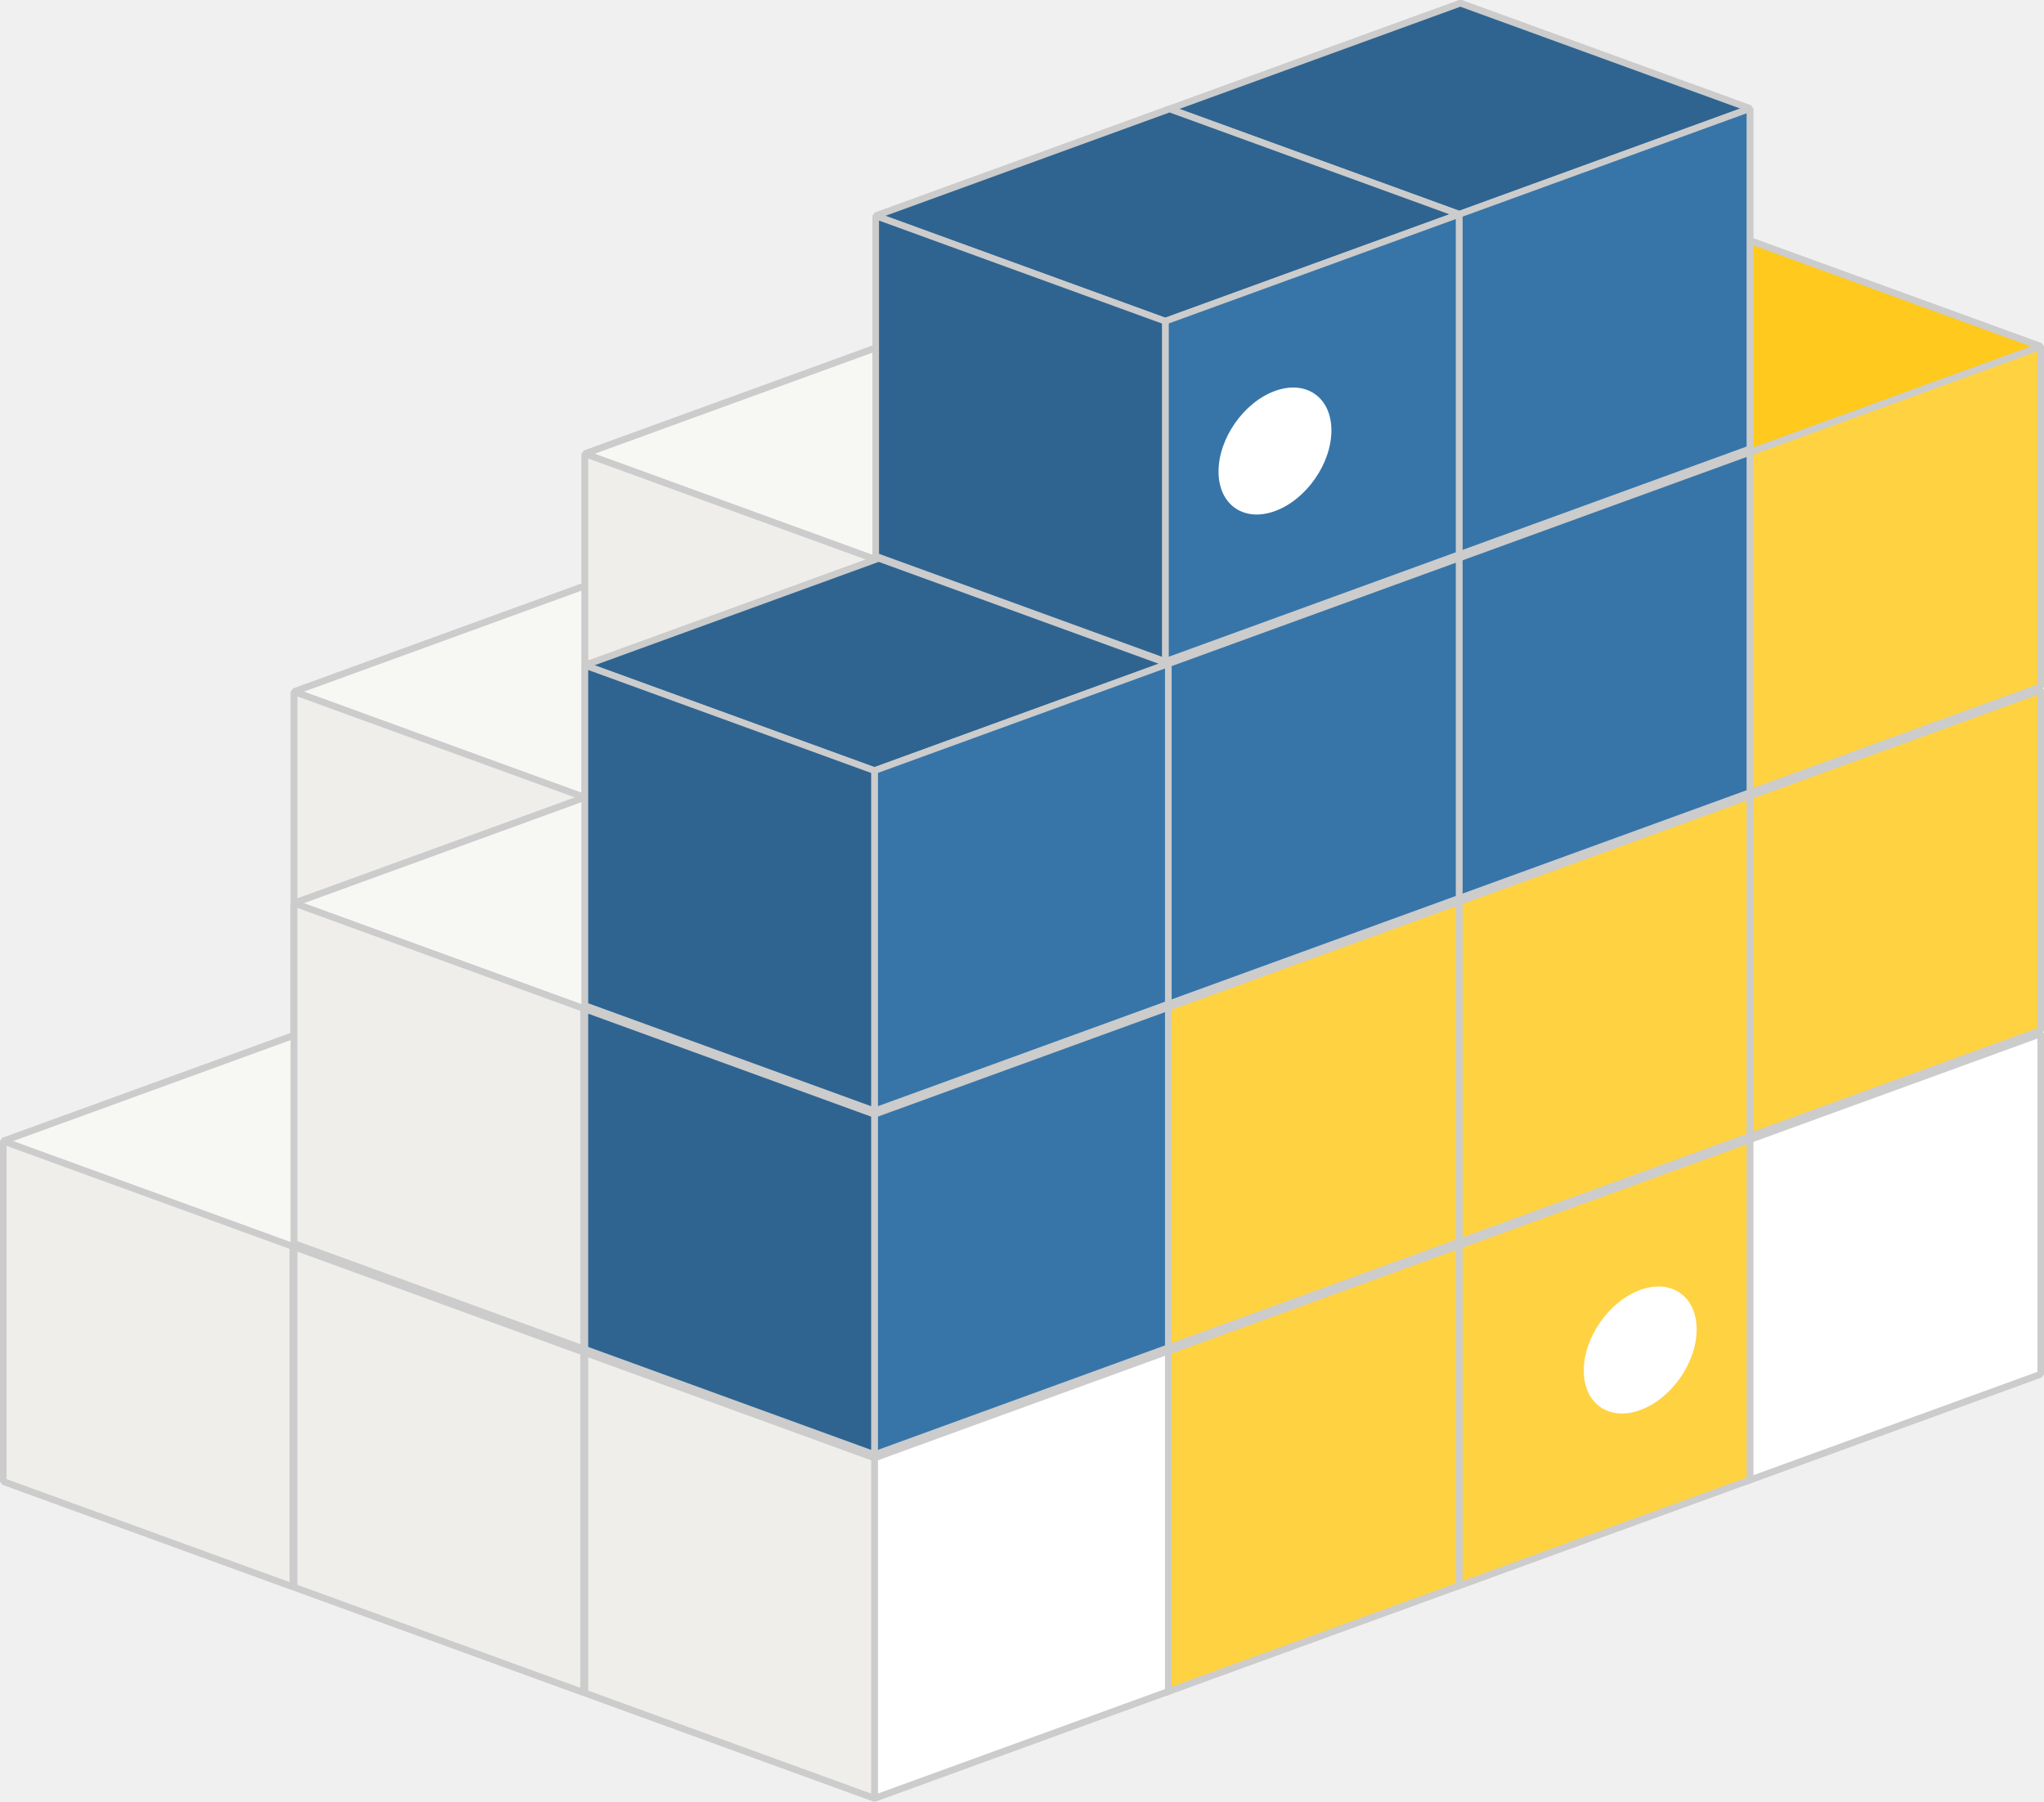
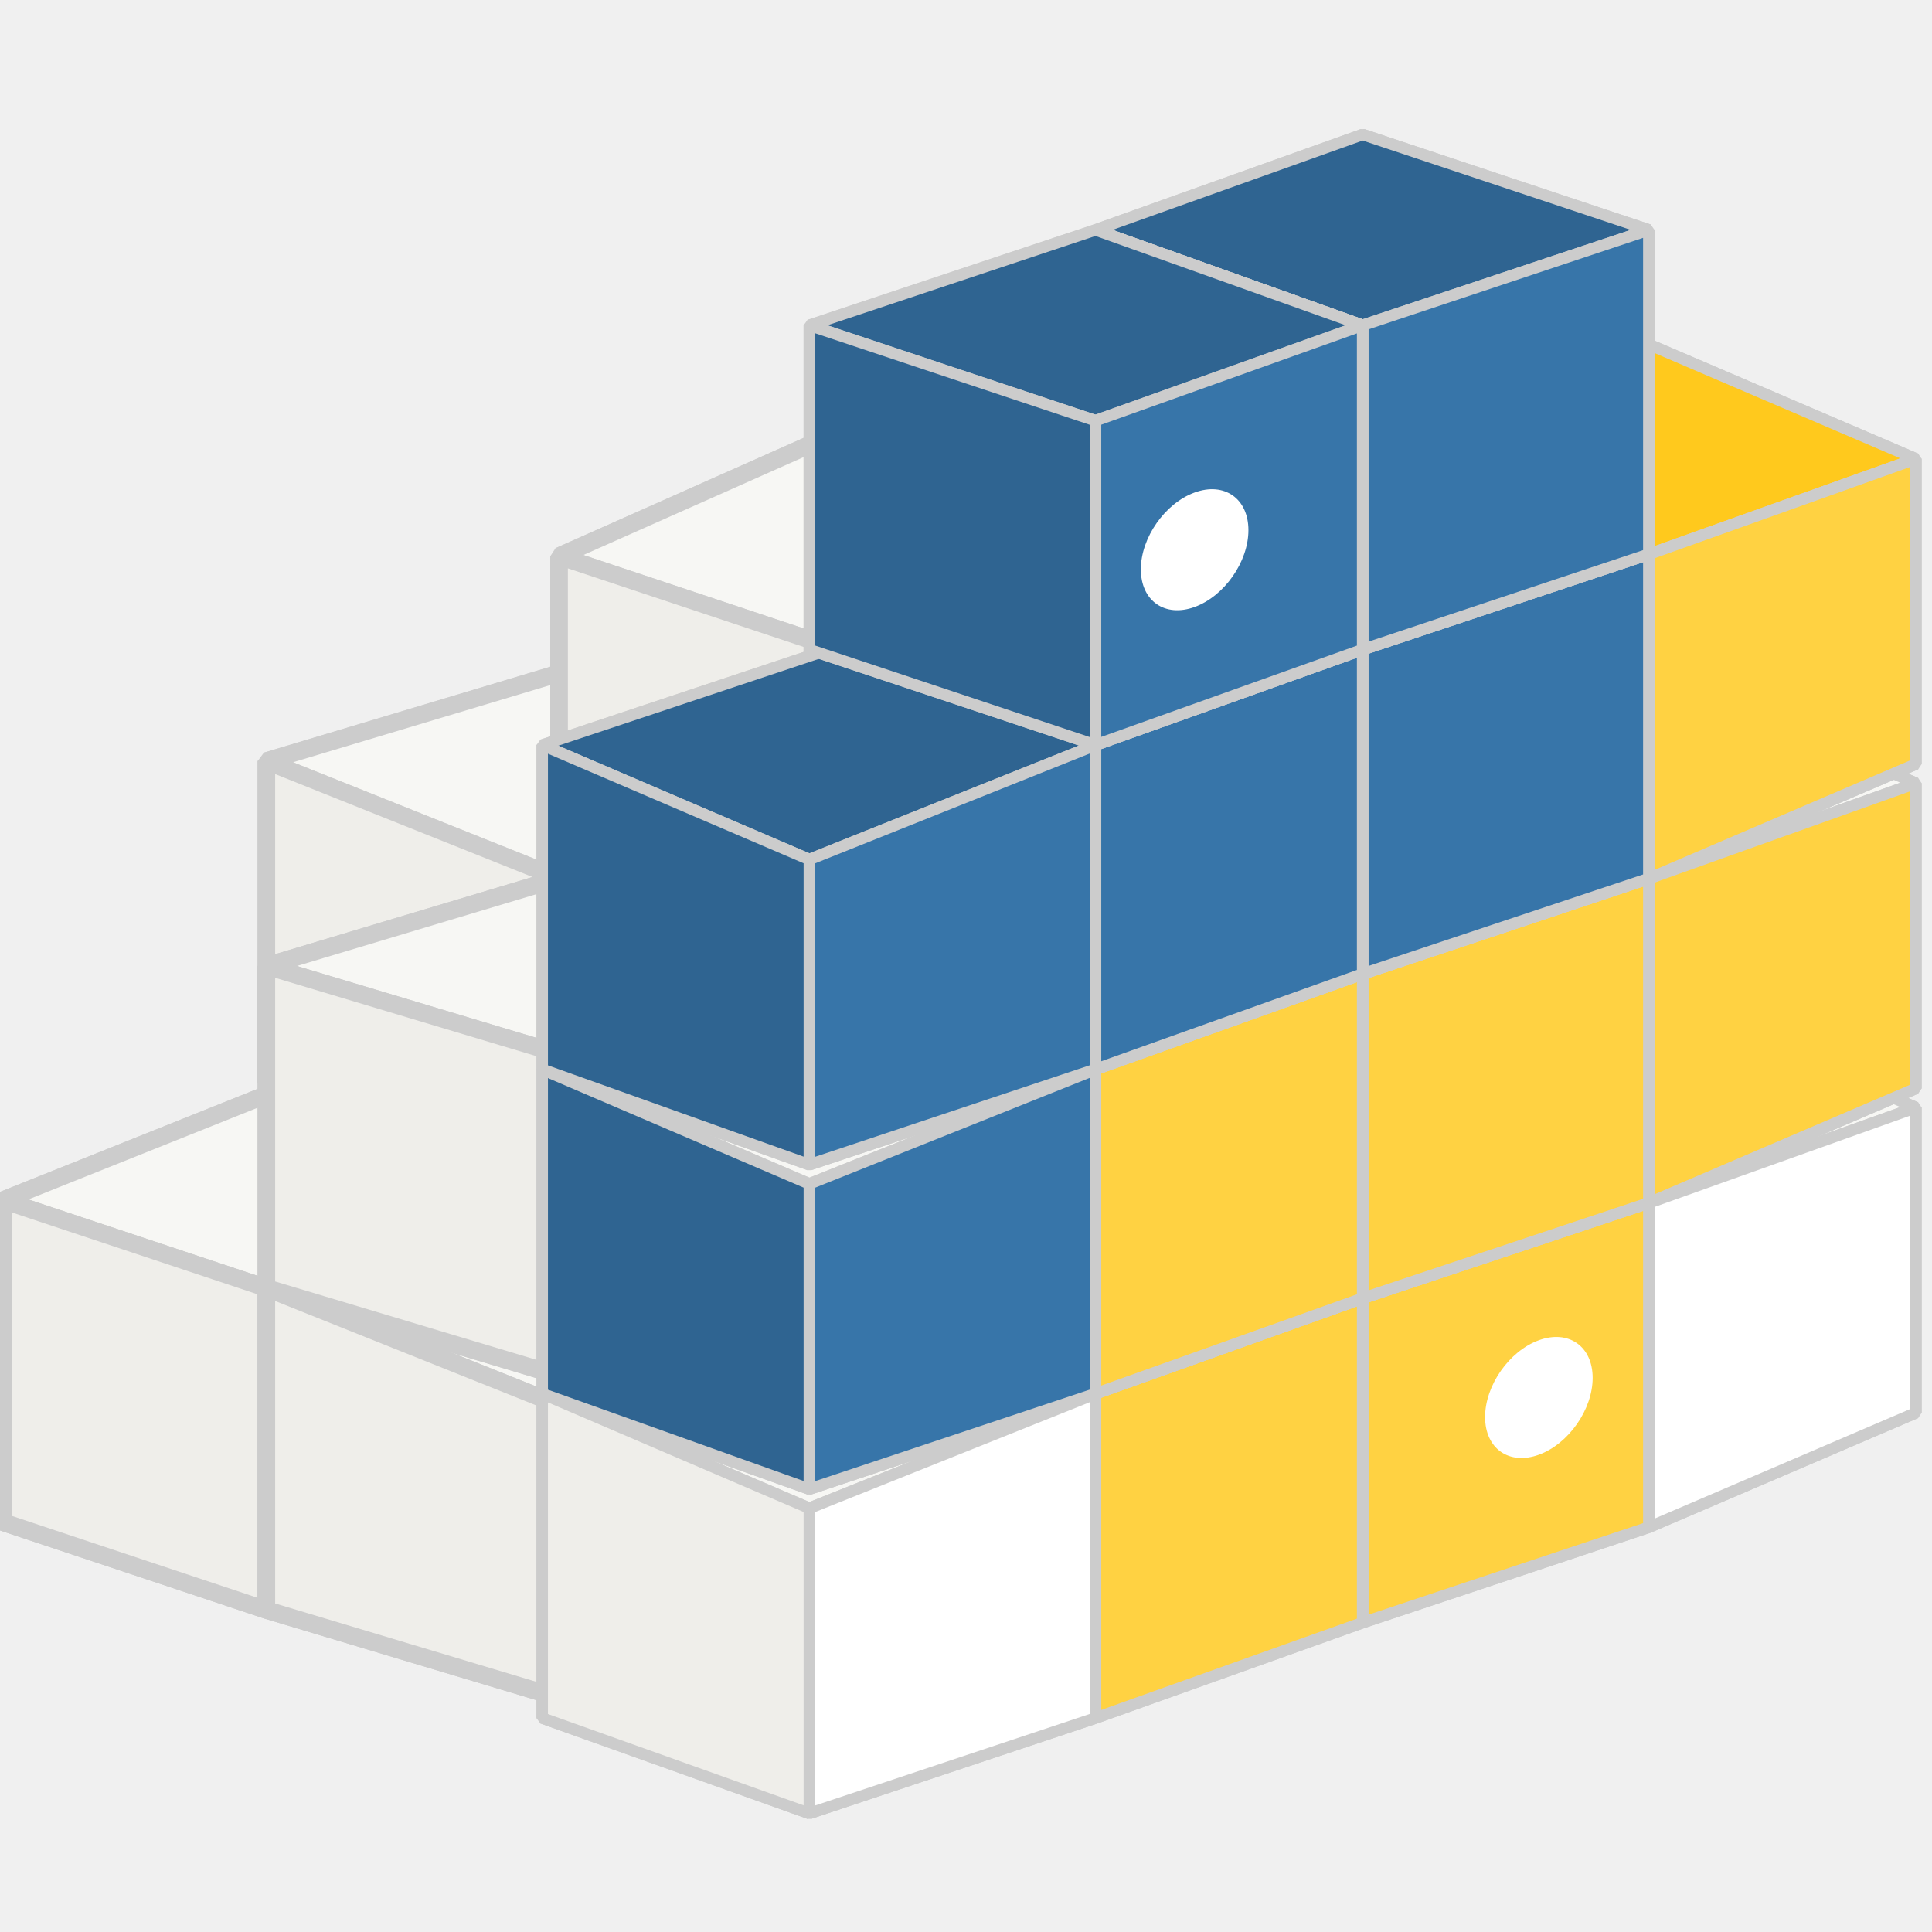
- <svg xmlns="http://www.w3.org/2000/svg" width="65.812" height="58" viewBox="0 0 65.812 58">
-   <style>path{stroke:#ccc;stroke-width:0.073;stroke-linejoin:bevel;}</style>
-   <g transform="translate(-102.2364,-759.894)">
-     <g transform="matrix(0.5993102,0,0,0.5993102,-87.82932,346.0436)">
-       <g transform="translate(-2257.228,-96.96281)">
-         <g transform="matrix(4.884505,0,0,4.884505,3516.08,527.1875)">
-           <path fill="#e9e9ff" d="m -186.329,59.726 3.185,1.159 0,3.743 -3.185,-1.159 z" />
-           <path fill="#353564" d="m -189.561,60.903 0,3.743 3.232,-1.176 0,-3.743 z" />
-           <path fill="#afafde" d="m -189.561,64.646 3.185,1.159 3.232,-1.176 -3.185,-1.159 z" />
-           <path d="m -189.561,60.903 3.185,1.159 3.232,-1.176 -3.185,-1.159 z" fill="#f7f7f4" />
-           <path d="m -186.376,62.062 0,3.743 3.232,-1.176 0,-3.743 z" fill="#fff" />
-           <path d="m -189.561,60.903 3.185,1.159 0,3.743 -3.185,-1.159 z" fill="#efeeea" />
-         </g>
-         <g transform="matrix(4.884505,0,0,4.884505,3531.703,514.4047)">
-           <path fill="#e9e9ff" d="m -186.329,59.726 3.185,1.159 0,3.743 -3.185,-1.159 z" />
-           <path fill="#353564" d="m -189.561,60.903 0,3.743 3.232,-1.176 0,-3.743 z" />
-           <path fill="#afafde" d="m -189.561,64.646 3.185,1.159 3.232,-1.176 -3.185,-1.159 z" />
-           <path fill="#f7f7f4" d="m -189.561,60.903 3.185,1.159 3.232,-1.176 -3.185,-1.159 z" />
-           <path fill="#fff" d="m -186.376,62.062 0,3.743 3.232,-1.176 0,-3.743 z" />
-           <path fill="#efeeea" d="m -189.561,60.903 3.185,1.159 0,3.743 -3.185,-1.159 z" />
-         </g>
-         <g transform="matrix(4.884505,0,0,4.884505,3500.456,551.3327)">
-           <path d="m -186.329,59.726 3.185,1.159 0,3.743 -3.185,-1.159 z" fill="#e9e9ff" />
-           <path d="m -189.561,60.903 0,3.743 3.232,-1.176 0,-3.743 z" fill="#353564" />
-           <path d="m -189.561,64.646 3.185,1.159 3.232,-1.176 -3.185,-1.159 z" fill="#afafde" />
-           <path d="m -189.561,60.903 3.185,1.159 3.232,-1.176 -3.185,-1.159 z" fill="#f7f7f4" />
-           <path d="m -186.376,62.062 0,3.743 3.232,-1.176 0,-3.743 z" fill="#fff" />
-           <path d="m -189.561,60.903 3.185,1.159 0,3.743 -3.185,-1.159 z" fill="#efeeea" />
-         </g>
-       </g>
-       <g transform="translate(-2257.228,-96.96281)">
-         <g transform="matrix(4.884505,0,0,4.884505,3516.08,557.0139)">
-           <path fill="#e9e9ff" d="m -186.329,59.726 3.185,1.159 0,3.743 -3.185,-1.159 z" />
-           <path fill="#353564" d="m -189.561,60.903 0,3.743 3.232,-1.176 0,-3.743 z" />
-           <path fill="#afafde" d="m -189.561,64.646 3.185,1.159 3.232,-1.176 -3.185,-1.159 z" />
-           <path fill="#f7f7f4" d="m -189.561,60.903 3.185,1.159 3.232,-1.176 -3.185,-1.159 z" />
-           <path fill="#fff" d="m -186.376,62.062 0,3.743 3.232,-1.176 0,-3.743 z" />
-           <path fill="#efeeea" d="m -189.561,60.903 3.185,1.159 0,3.743 -3.185,-1.159 z" />
-         </g>
-         <g transform="matrix(4.884505,0,0,4.884505,3516.08,538.5499)">
-           <path d="m -186.329,59.726 3.185,1.159 0,3.743 -3.185,-1.159 z" fill="#e9e9ff" />
-           <path d="m -189.561,60.903 0,3.743 3.232,-1.176 0,-3.743 z" fill="#353564" />
-           <path d="m -189.561,64.646 3.185,1.159 3.232,-1.176 -3.185,-1.159 z" fill="#afafde" />
-           <path d="m -189.561,60.903 3.185,1.159 3.232,-1.176 -3.185,-1.159 z" fill="#f7f7f4" />
-           <path d="m -186.376,62.062 0,3.743 3.232,-1.176 0,-3.743 z" fill="#fff" />
-           <path d="m -189.561,60.903 3.185,1.159 0,3.743 -3.185,-1.159 z" fill="#efeeea" />
-         </g>
-         <g transform="matrix(1.087536,0,0,1.087536,-234.9615,-68.93496)">
-           <g transform="matrix(4.491352,0,0,4.491352,3506.584,565.1184)">
-             <path fill="#e9e9ff" d="m -186.329,59.726 3.185,1.159 0,3.743 -3.185,-1.159 z" />
-             <path fill="#353564" d="m -189.561,60.903 0,3.743 3.232,-1.176 0,-3.743 z" />
-             <path fill="#afafde" d="m -189.561,64.646 3.185,1.159 3.232,-1.176 -3.185,-1.159 z" />
-             <path fill="#f7f7f4" d="m -189.561,60.903 3.185,1.159 3.232,-1.176 -3.185,-1.159 z" />
-             <path fill="#fff" d="m -186.376,62.062 0,3.743 3.232,-1.176 0,-3.743 z" />
-             <path fill="#efeeea" d="m -189.561,60.903 3.185,1.159 0,3.743 -3.185,-1.159 z" />
-           </g>
-           <g transform="matrix(4.491352,0,0,4.491352,3492.218,570.3424)">
-             <path fill="#e9e9ff" d="m -186.329,59.726 3.185,1.159 0,3.743 -3.185,-1.159 z" />
-             <path fill="#353564" d="m -189.561,60.903 0,3.743 3.232,-1.176 0,-3.743 z" />
-             <path fill="#afafde" d="m -189.561,64.646 3.185,1.159 3.232,-1.176 -3.185,-1.159 z" />
-             <path fill="#f7f7f4" d="m -189.561,60.903 3.185,1.159 3.232,-1.176 -3.185,-1.159 z" />
-             <path fill="#ffd242" d="m -186.376,62.062 0,3.743 3.232,-1.176 0,-3.743 z" />
-             <path fill="#efeeea" d="m -189.561,60.903 3.185,1.159 0,3.743 -3.185,-1.159 z" />
-           </g>
-           <circle transform="matrix(0.9396926,-0.3420202,0,1,0,0)" cy="1823.899" cx="2835.218" fill="#fff" r="2.967" />
-           <g transform="matrix(4.491352,0,0,4.491352,3477.852,575.5663)">
-             <path d="m -186.329,59.726 3.185,1.159 0,3.743 -3.185,-1.159 z" fill="#e9e9ff" />
-             <path d="m -189.561,60.903 0,3.743 3.232,-1.176 0,-3.743 z" fill="#353564" />
-             <path d="m -189.561,64.646 3.185,1.159 3.232,-1.176 -3.185,-1.159 z" fill="#afafde" />
-             <path d="m -189.561,60.903 3.185,1.159 3.232,-1.176 -3.185,-1.159 z" fill="#f7f7f4" />
-             <path d="m -186.376,62.062 0,3.743 3.232,-1.176 0,-3.743 z" fill="#ffd242" />
-             <path d="m -189.561,60.903 3.185,1.159 0,3.743 -3.185,-1.159 z" fill="#efeeea" />
-           </g>
-           <g transform="matrix(4.491352,0,0,4.491352,3463.486,580.7903)">
-             <path fill="#e9e9ff" d="m -186.329,59.726 3.185,1.159 0,3.743 -3.185,-1.159 z" />
-             <path fill="#353564" d="m -189.561,60.903 0,3.743 3.232,-1.176 0,-3.743 z" />
-             <path fill="#afafde" d="m -189.561,64.646 3.185,1.159 3.232,-1.176 -3.185,-1.159 z" />
-             <path fill="#f7f7f4" d="m -189.561,60.903 3.185,1.159 3.232,-1.176 -3.185,-1.159 z" />
-             <path fill="#fff" d="m -186.376,62.062 0,3.743 3.232,-1.176 0,-3.743 z" />
-             <path fill="#efeeea" d="m -189.561,60.903 3.185,1.159 0,3.743 -3.185,-1.159 z" />
-           </g>
-           <g transform="matrix(4.491352,0,0,4.491352,3506.584,548.1406)">
-             <path d="m -186.329,59.726 3.185,1.159 0,3.743 -3.185,-1.159 z" fill="#e9e9ff" />
-             <path d="m -189.561,60.903 0,3.743 3.232,-1.176 0,-3.743 z" fill="#353564" />
-             <path d="m -189.561,64.646 3.185,1.159 3.232,-1.176 -3.185,-1.159 z" fill="#afafde" />
-             <path d="m -189.561,60.903 3.185,1.159 3.232,-1.176 -3.185,-1.159 z" fill="#f7f7f4" />
-             <path d="m -186.376,62.062 0,3.743 3.232,-1.176 0,-3.743 z" fill="#ffd242" />
-             <path d="m -189.561,60.903 3.185,1.159 0,3.743 -3.185,-1.159 z" fill="#efeeea" />
-           </g>
-           <g transform="matrix(4.491352,0,0,4.491352,3506.584,531.1628)">
-             <path fill="#e9e9ff" d="m -186.329,59.726 3.185,1.159 0,3.743 -3.185,-1.159 z" />
-             <path fill="#353564" d="m -189.561,60.903 0,3.743 3.232,-1.176 0,-3.743 z" />
-             <path fill="#afafde" d="m -189.561,64.646 3.185,1.159 3.232,-1.176 -3.185,-1.159 z" />
-             <path fill="#ffc91d" d="m -189.561,60.903 3.185,1.159 3.232,-1.176 -3.185,-1.159 z" />
-             <path fill="#ffd242" d="m -186.376,62.062 0,3.743 3.232,-1.176 0,-3.743 z" />
-             <path fill="#efeeea" d="m -189.561,60.903 3.185,1.159 0,3.743 -3.185,-1.159 z" />
-           </g>
-           <g transform="matrix(4.491352,0,0,4.491352,3492.218,553.3646)">
-             <path fill="#e9e9ff" d="m -186.329,59.726 3.185,1.159 0,3.743 -3.185,-1.159 z" />
-             <path fill="#353564" d="m -189.561,60.903 0,3.743 3.232,-1.176 0,-3.743 z" />
-             <path fill="#afafde" d="m -189.561,64.646 3.185,1.159 3.232,-1.176 -3.185,-1.159 z" />
-             <path fill="#f7f7f4" d="m -189.561,60.903 3.185,1.159 3.232,-1.176 -3.185,-1.159 z" />
-             <path fill="#ffd242" d="m -186.376,62.062 0,3.743 3.232,-1.176 0,-3.743 z" />
-             <path fill="#efeeea" d="m -189.561,60.903 3.185,1.159 0,3.743 -3.185,-1.159 z" />
-           </g>
-           <g transform="matrix(4.491352,0,0,4.491352,3492.218,536.3868)">
-             <path d="m -186.329,59.726 3.185,1.159 0,3.743 -3.185,-1.159 z" fill="#e9e9ff" />
-             <path d="m -189.561,60.903 0,3.743 3.232,-1.176 0,-3.743 z" fill="#353564" />
-             <path d="m -189.561,64.646 3.185,1.159 3.232,-1.176 -3.185,-1.159 z" fill="#afafde" />
-             <path d="m -189.561,60.903 3.185,1.159 3.232,-1.176 -3.185,-1.159 z" fill="#f7f7f4" />
-             <path d="m -186.376,62.062 0,3.743 3.232,-1.176 0,-3.743 z" fill="#3775a9" />
-             <path d="m -189.561,60.903 3.185,1.159 0,3.743 -3.185,-1.159 z" fill="#efeeea" />
-           </g>
-           <g transform="matrix(4.491352,0,0,4.491352,3492.218,519.409)">
-             <path fill="#e9e9ff" d="m -186.329,59.726 3.185,1.159 0,3.743 -3.185,-1.159 z" />
-             <path fill="#353564" d="m -189.561,60.903 0,3.743 3.232,-1.176 0,-3.743 z" />
-             <path fill="#afafde" d="m -189.561,64.646 3.185,1.159 3.232,-1.176 -3.185,-1.159 z" />
-             <path fill="#2f6491" d="m -189.561,60.903 3.185,1.159 3.232,-1.176 -3.185,-1.159 z" />
-             <path fill="#3775a9" d="m -186.376,62.062 0,3.743 3.232,-1.176 0,-3.743 z" />
-             <path fill="#efeeea" d="m -189.561,60.903 3.185,1.159 0,3.743 -3.185,-1.159 z" />
-           </g>
-           <g transform="matrix(4.491352,0,0,4.491352,3477.852,558.5885)">
-             <path d="m -186.329,59.726 3.185,1.159 0,3.743 -3.185,-1.159 z" fill="#e9e9ff" />
-             <path d="m -189.561,60.903 0,3.743 3.232,-1.176 0,-3.743 z" fill="#353564" />
-             <path d="m -189.561,64.646 3.185,1.159 3.232,-1.176 -3.185,-1.159 z" fill="#afafde" />
-             <path d="m -189.561,60.903 3.185,1.159 3.232,-1.176 -3.185,-1.159 z" fill="#f7f7f4" />
-             <path d="m -186.376,62.062 0,3.743 3.232,-1.176 0,-3.743 z" fill="#ffd242" />
-             <path d="m -189.561,60.903 3.185,1.159 0,3.743 -3.185,-1.159 z" fill="#efeeea" />
-           </g>
-           <g transform="matrix(4.491352,0,0,4.491352,3477.852,541.6107)">
-             <path fill="#e9e9ff" d="m -186.329,59.726 3.185,1.159 0,3.743 -3.185,-1.159 z" />
-             <path fill="#353564" d="m -189.561,60.903 0,3.743 3.232,-1.176 0,-3.743 z" />
-             <path fill="#afafde" d="m -189.561,64.646 3.185,1.159 3.232,-1.176 -3.185,-1.159 z" />
-             <path fill="#f7f7f4" d="m -189.561,60.903 3.185,1.159 3.232,-1.176 -3.185,-1.159 z" />
-             <path fill="#3775a9" d="m -186.376,62.062 0,3.743 3.232,-1.176 0,-3.743 z" />
-             <path fill="#efeeea" d="m -189.561,60.903 3.185,1.159 0,3.743 -3.185,-1.159 z" />
-           </g>
-           <g transform="matrix(4.491352,0,0,4.491352,3463.486,563.8125)">
-             <path fill="#e9e9ff" d="m -186.329,59.726 3.185,1.159 0,3.743 -3.185,-1.159 z" />
-             <path fill="#353564" d="m -189.561,60.903 0,3.743 3.232,-1.176 0,-3.743 z" />
-             <path fill="#afafde" d="m -189.561,64.646 3.185,1.159 3.232,-1.176 -3.185,-1.159 z" />
-             <path fill="#f7f7f4" d="m -189.561,60.903 3.185,1.159 3.232,-1.176 -3.185,-1.159 z" />
-             <path fill="#3775a9" d="m -186.376,62.062 0,3.743 3.232,-1.176 0,-3.743 z" />
-             <path fill="#2f6491" d="m -189.561,60.903 3.185,1.159 0,3.743 -3.185,-1.159 z" />
-           </g>
-           <g transform="matrix(4.491352,0,0,4.491352,3463.486,546.8346)">
-             <path d="m -186.329,59.726 3.185,1.159 0,3.743 -3.185,-1.159 z" fill="#e9e9ff" />
-             <path d="m -189.561,60.903 0,3.743 3.232,-1.176 0,-3.743 z" fill="#353564" />
-             <path d="m -189.561,64.646 3.185,1.159 3.232,-1.176 -3.185,-1.159 z" fill="#afafde" />
-             <path d="m -189.561,60.903 3.185,1.159 3.232,-1.176 -3.185,-1.159 z" fill="#2f6491" />
-             <path d="m -186.376,62.062 0,3.743 3.232,-1.176 0,-3.743 z" fill="#3775a9" />
-             <path d="m -189.561,60.903 3.185,1.159 0,3.743 -3.185,-1.159 z" fill="#2f6491" />
-           </g>
-           <g transform="matrix(4.491352,0,0,4.491352,3477.852,524.6329)">
-             <path fill="#e9e9ff" d="m -186.329,59.726 3.185,1.159 0,3.743 -3.185,-1.159 z" />
-             <path fill="#353564" d="m -189.561,60.903 0,3.743 3.232,-1.176 0,-3.743 z" />
-             <path fill="#afafde" d="m -189.561,64.646 3.185,1.159 3.232,-1.176 -3.185,-1.159 z" />
-             <path fill="#2f6491" d="m -189.561,60.903 3.185,1.159 3.232,-1.176 -3.185,-1.159 z" />
-             <path fill="#3775a9" d="m -186.376,62.062 0,3.743 3.232,-1.176 0,-3.743 z" />
-             <path fill="#2f6491" d="m -189.561,60.903 3.185,1.159 0,3.743 -3.185,-1.159 z" />
-           </g>
-           <circle transform="matrix(0.9396926,-0.3420202,0,1,0,0)" cy="1772.922" cx="2816.017" fill="#fff" r="2.967" />
-         </g>
-       </g>
-     </g>
+ <svg xmlns="http://www.w3.org/2000/svg" width="32" height="32" viewBox="-0.1 -4 66 66">
+   <style>path{stroke:#ccc;stroke-width:.6;stroke-linejoin:bevel}</style>
+   <path fill="#e9e9ff" d="m19 19 9 3v11l-9-3z" />
+   <path fill="#353564" d="M9 22v11l10-3V19z" />
+   <path fill="#afafde" d="m9 33 10 4 9-4-9-3z" />
+   <path d="m9 22 10 4 9-4-9-3z" fill="#f7f7f4" />
+   <path d="M19 26v11l9-4V22z" fill="#fff" />
+   <path d="m9 22 10 4v11L9 33z" fill="#efeeea" />
+   <path fill="#e9e9ff" d="m28 11 10 4v11l-10-4z" />
+   <path fill="#353564" d="M19 15v11l9-4V11z" />
+   <path fill="#afafde" d="m19 26 9 3 10-3-10-4z" />
+   <path fill="#f7f7f4" d="m19 15 9 3 10-3-10-4z" />
+   <path fill="#fff" d="M28 18v11l10-3V15z" />
+   <path fill="#efeeea" d="m19 15 9 3v11l-9-3z" />
+   <path d="m10 33 9 4v11l-9-4z" fill="#e9e9ff" />
+   <path d="M0 37v11l10-4V33z" fill="#353564" />
+   <path d="m0 48 9 3 10-3-9-4z" fill="#afafde" />
+   <path d="m0 37 9 3 10-3-9-4z" fill="#f7f7f4" />
+   <path d="M9 40v11l10-3V37z" fill="#fff" />
+   <path d="m0 37 9 3v11l-9-3z" fill="#efeeea" />
+   <path fill="#e9e9ff" d="m19 37 9 3v11l-9-3z" />
+   <path fill="#353564" d="M9 40v11l10-3V37z" />
+   <path fill="#afafde" d="m9 51 10 3 9-3-9-3z" />
+   <path fill="#f7f7f4" d="m9 40 10 4 9-4-9-3z" />
+   <path fill="#fff" d="M19 44v10l9-3V40z" />
+   <path fill="#efeeea" d="m9 40 10 4v10L9 51z" />
+   <path d="m19 26 9 3v11l-9-3z" fill="#e9e9ff" />
+   <path d="M9 29v11l10-3V26z" fill="#353564" />
+   <path d="m9 40 10 3 9-3-9-3z" fill="#afafde" />
+   <path d="m9 29 10 3 9-3-9-3z" fill="#f7f7f4" />
+   <path d="M19 32v11l9-3V29z" fill="#fff" />
+   <path d="m9 29 10 3v11L9 40z" fill="#efeeea" />
+   <g transform="translate(-1684 -513) scale(.65177)">
+     <path fill="#e9e9ff" d="m2670 833 14 6v16l-14-5z" />
+     <path fill="#353564" d="M2655 839v16l15-5v-17z" />
+     <path fill="#afafde" d="m2655 855 15 6 14-6-14-5z" />
+     <path fill="#f7f7f4" d="m2655 839 15 5 14-5-14-6z" />
+     <path fill="#fff" d="M2670 844v17l14-6v-16z" />
+     <path fill="#efeeea" d="m2655 839 15 5v17l-15-6z" />
+     <path fill="#e9e9ff" d="m2655 839 15 5v17l-15-6z" />
+     <path fill="#353564" d="M2641 844v17l14-6v-16z" />
+     <path fill="#afafde" d="m2641 861 14 5 15-5-15-6z" />
+     <path fill="#f7f7f4" d="m2641 844 14 5 15-5-15-5z" />
+     <path fill="#ffd242" d="M2655 849v17l15-5v-17z" />
+     <path fill="#efeeea" d="m2641 844 14 5v17l-14-5z" />
+     <circle transform="skewY(-20) scale(.9397 1)" cy="1823.9" cx="2835.2" fill="#fff" r="3" />
+     <path d="m2641 844 14 5v17l-14-5z" fill="#e9e9ff" />
+     <path d="M2626 849v17l15-5v-17z" fill="#353564" />
+     <path d="m2626 866 15 5 14-5-14-5z" fill="#afafde" />
+     <path d="m2626 849 15 5 14-5-14-5z" fill="#f7f7f4" />
+     <path d="M2641 854v17l14-5v-17z" fill="#ffd242" />
+     <path d="m2626 849 15 5v17l-15-5z" fill="#efeeea" />
+     <path fill="#e9e9ff" d="m2627 849 14 5v17l-14-5z" />
+     <path fill="#353564" d="M2612 854v17l15-5v-17z" />
+     <path fill="#afafde" d="m2612 871 14 5 15-5-14-5z" />
+     <path fill="#f7f7f4" d="m2612 854 14 6 15-6-14-5z" />
+     <path fill="#fff" d="M2626 860v16l15-5v-17z" />
+     <path fill="#efeeea" d="m2612 854 14 6v16l-14-5z" />
+     <path d="m2670 816 14 6v16l-14-5z" fill="#e9e9ff" />
+     <path d="M2655 822v16l15-5v-17z" fill="#353564" />
+     <path d="m2655 838 15 6 14-6-14-5z" fill="#afafde" />
+     <path d="m2655 822 15 5 14-5-14-6z" fill="#f7f7f4" />
+     <path d="M2670 827v17l14-6v-16z" fill="#ffd242" />
+     <path d="m2655 822 15 5v17l-15-6z" fill="#efeeea" />
+     <path fill="#e9e9ff" d="m2670 799 14 6v16l-14-5z" />
+     <path fill="#353564" d="M2655 805v17l15-6v-17z" />
+     <path fill="#afafde" d="m2655 822 15 5 14-6-14-5z" />
+     <path fill="#ffc91d" d="m2655 805 15 5 14-5-14-6z" />
+     <path fill="#ffd242" d="M2670 810v17l14-6v-16z" />
+     <path fill="#efeeea" d="m2655 805 15 5v17l-15-5z" />
+     <path fill="#e9e9ff" d="m2655 822 15 5v17l-15-6z" />
+     <path fill="#353564" d="M2641 827v17l14-6v-16z" />
+     <path fill="#afafde" d="m2641 844 14 5 15-5-15-6z" />
+     <path fill="#f7f7f4" d="m2641 827 14 5 15-5-15-5z" />
+     <path fill="#ffd242" d="M2655 832v17l15-5v-17z" />
+     <path fill="#efeeea" d="m2641 827 14 5v17l-14-5z" />
+     <path d="m2655 805 15 5v17l-15-6z" fill="#e9e9ff" />
+     <path d="M2641 810v17l14-6v-16z" fill="#353564" />
+     <path d="m2641 827 14 5 15-5-15-6z" fill="#afafde" />
+     <path d="m2641 810 14 5 15-5-15-5z" fill="#f7f7f4" />
+     <path d="M2655 815v17l15-5v-17z" fill="#3775a9" />
+     <path d="m2641 810 14 5v17l-14-5z" fill="#efeeea" />
+     <path fill="#e9e9ff" d="m2655 788 15 5v17l-15-6z" />
+     <path fill="#353564" d="M2641 793v17l14-6v-16z" />
+     <path fill="#afafde" d="m2641 810 14 5 15-5-15-6z" />
+     <path fill="#2f6491" d="m2641 793 14 5 15-5-15-5z" />
+     <path fill="#3775a9" d="M2655 798v17l15-5v-17z" />
+     <path fill="#efeeea" d="m2641 793 14 5v17l-14-5z" />
+     <path d="m2641 827 14 5v17l-14-5z" fill="#e9e9ff" />
+     <path d="M2626 832v17l15-5v-17z" fill="#353564" />
+     <path d="m2626 849 15 5 14-5-14-5z" fill="#afafde" />
+     <path d="m2626 832 15 5 14-5-14-5z" fill="#f7f7f4" />
+     <path d="M2641 837v17l14-5v-17z" fill="#ffd242" />
+     <path d="m2626 832 15 5v17l-15-5z" fill="#efeeea" />
+     <path fill="#e9e9ff" d="m2641 810 14 5v17l-14-5z" />
+     <path fill="#353564" d="M2626 815v17l15-5v-17z" />
+     <path fill="#afafde" d="m2626 832 15 5 14-5-14-5z" />
+     <path fill="#f7f7f4" d="m2626 815 15 5 14-5-14-5z" />
+     <path fill="#3775a9" d="M2641 820v17l14-5v-17z" />
+     <path fill="#efeeea" d="m2626 815 15 5v17l-15-5z" />
+     <path fill="#e9e9ff" d="m2627 832 14 5v17l-14-5z" />
+     <path fill="#353564" d="M2612 837v17l15-5v-17z" />
+     <path fill="#afafde" d="m2612 854 14 5 15-5-14-5z" />
+     <path fill="#f7f7f4" d="m2612 837 14 6 15-6-14-5z" />
+     <path fill="#3775a9" d="M2626 843v16l15-5v-17z" />
+     <path fill="#2f6491" d="m2612 837 14 6v16l-14-5z" />
+     <path d="m2627 815 14 5v17l-14-5z" fill="#e9e9ff" />
+     <path d="M2612 820v17l15-5v-17z" fill="#353564" />
+     <path d="m2612 837 14 5 15-5-14-5z" fill="#afafde" />
+     <path d="m2612 820 14 6 15-6-14-5z" fill="#2f6491" />
+     <path d="M2626 826v16l15-5v-17z" fill="#3775a9" />
+     <path d="m2612 820 14 6v16l-14-5z" fill="#2f6491" />
+     <path fill="#e9e9ff" d="m2641 793 14 5v17l-14-5z" />
+     <path fill="#353564" d="M2626 798v17l15-5v-17z" />
+     <path fill="#afafde" d="m2626 815 15 5 14-5-14-5z" />
+     <path fill="#2f6491" d="m2626 798 15 5 14-5-14-5z" />
+     <path fill="#3775a9" d="M2641 803v17l14-5v-17z" />
+     <path fill="#2f6491" d="m2626 798 15 5v17l-15-5z" />
+     <circle transform="skewY(-20) scale(.9397 1)" cy="1772.9" cx="2816" fill="#fff" r="3" />
  </g>
</svg>
